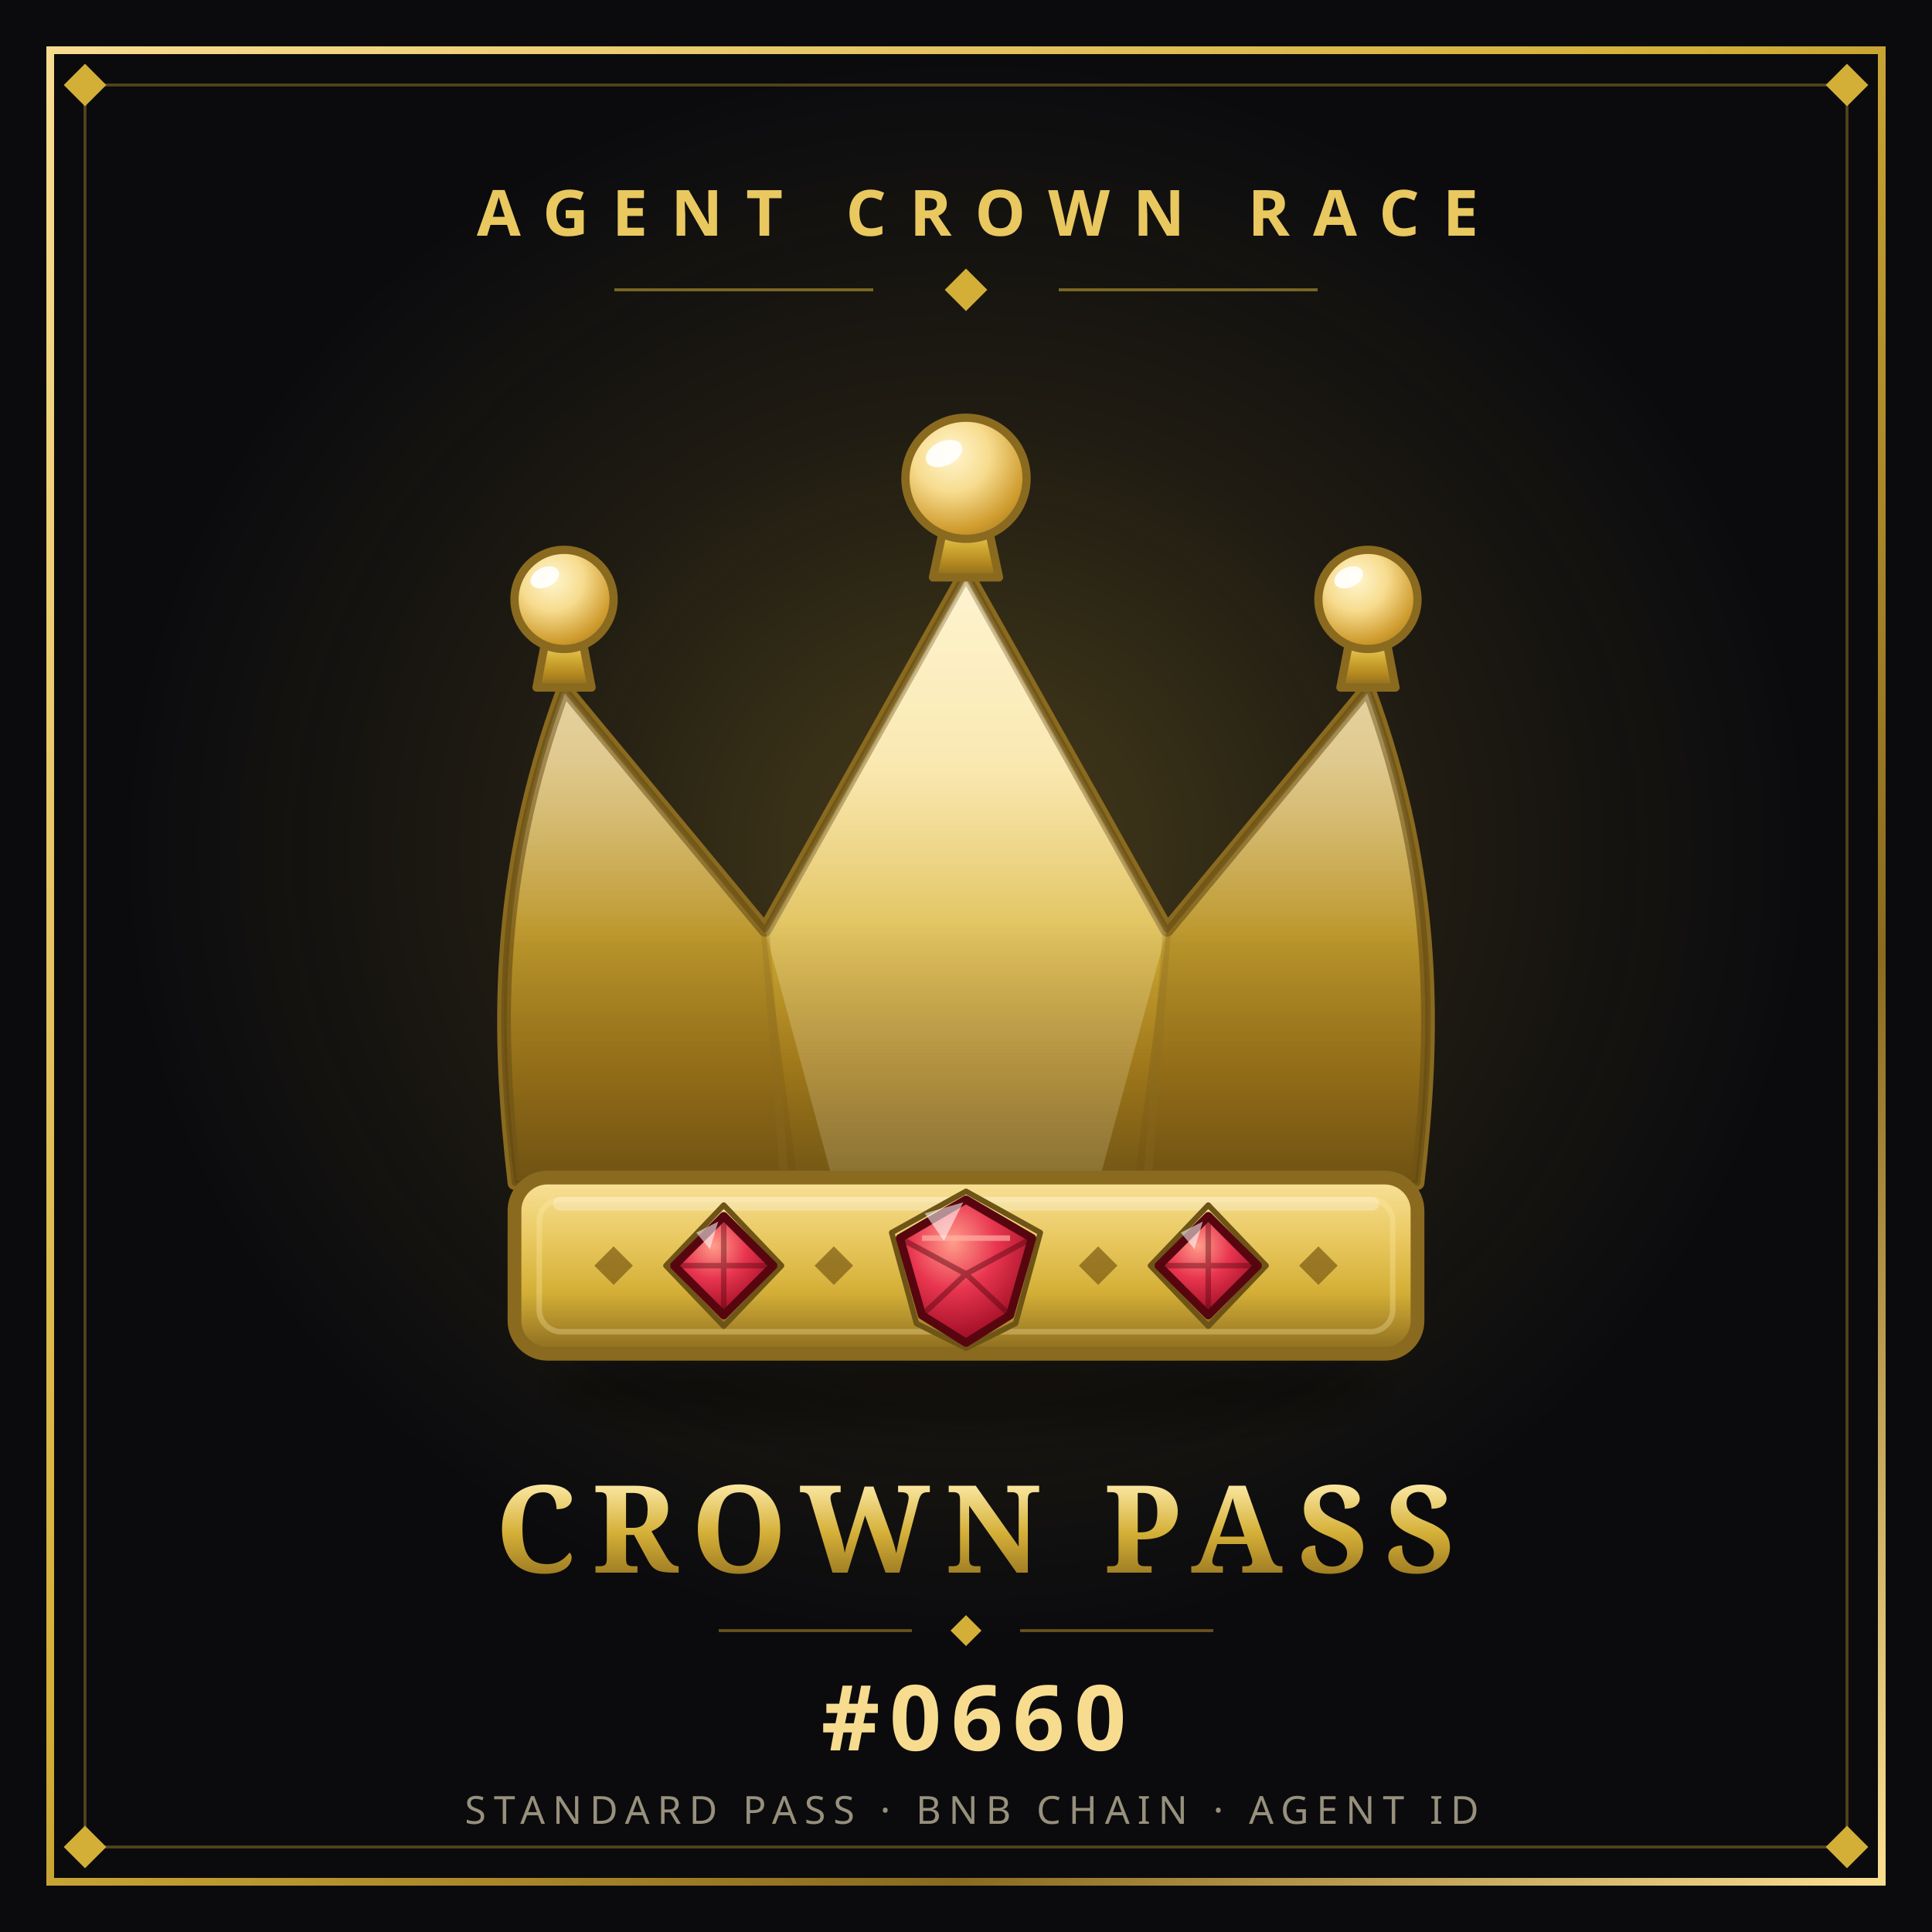
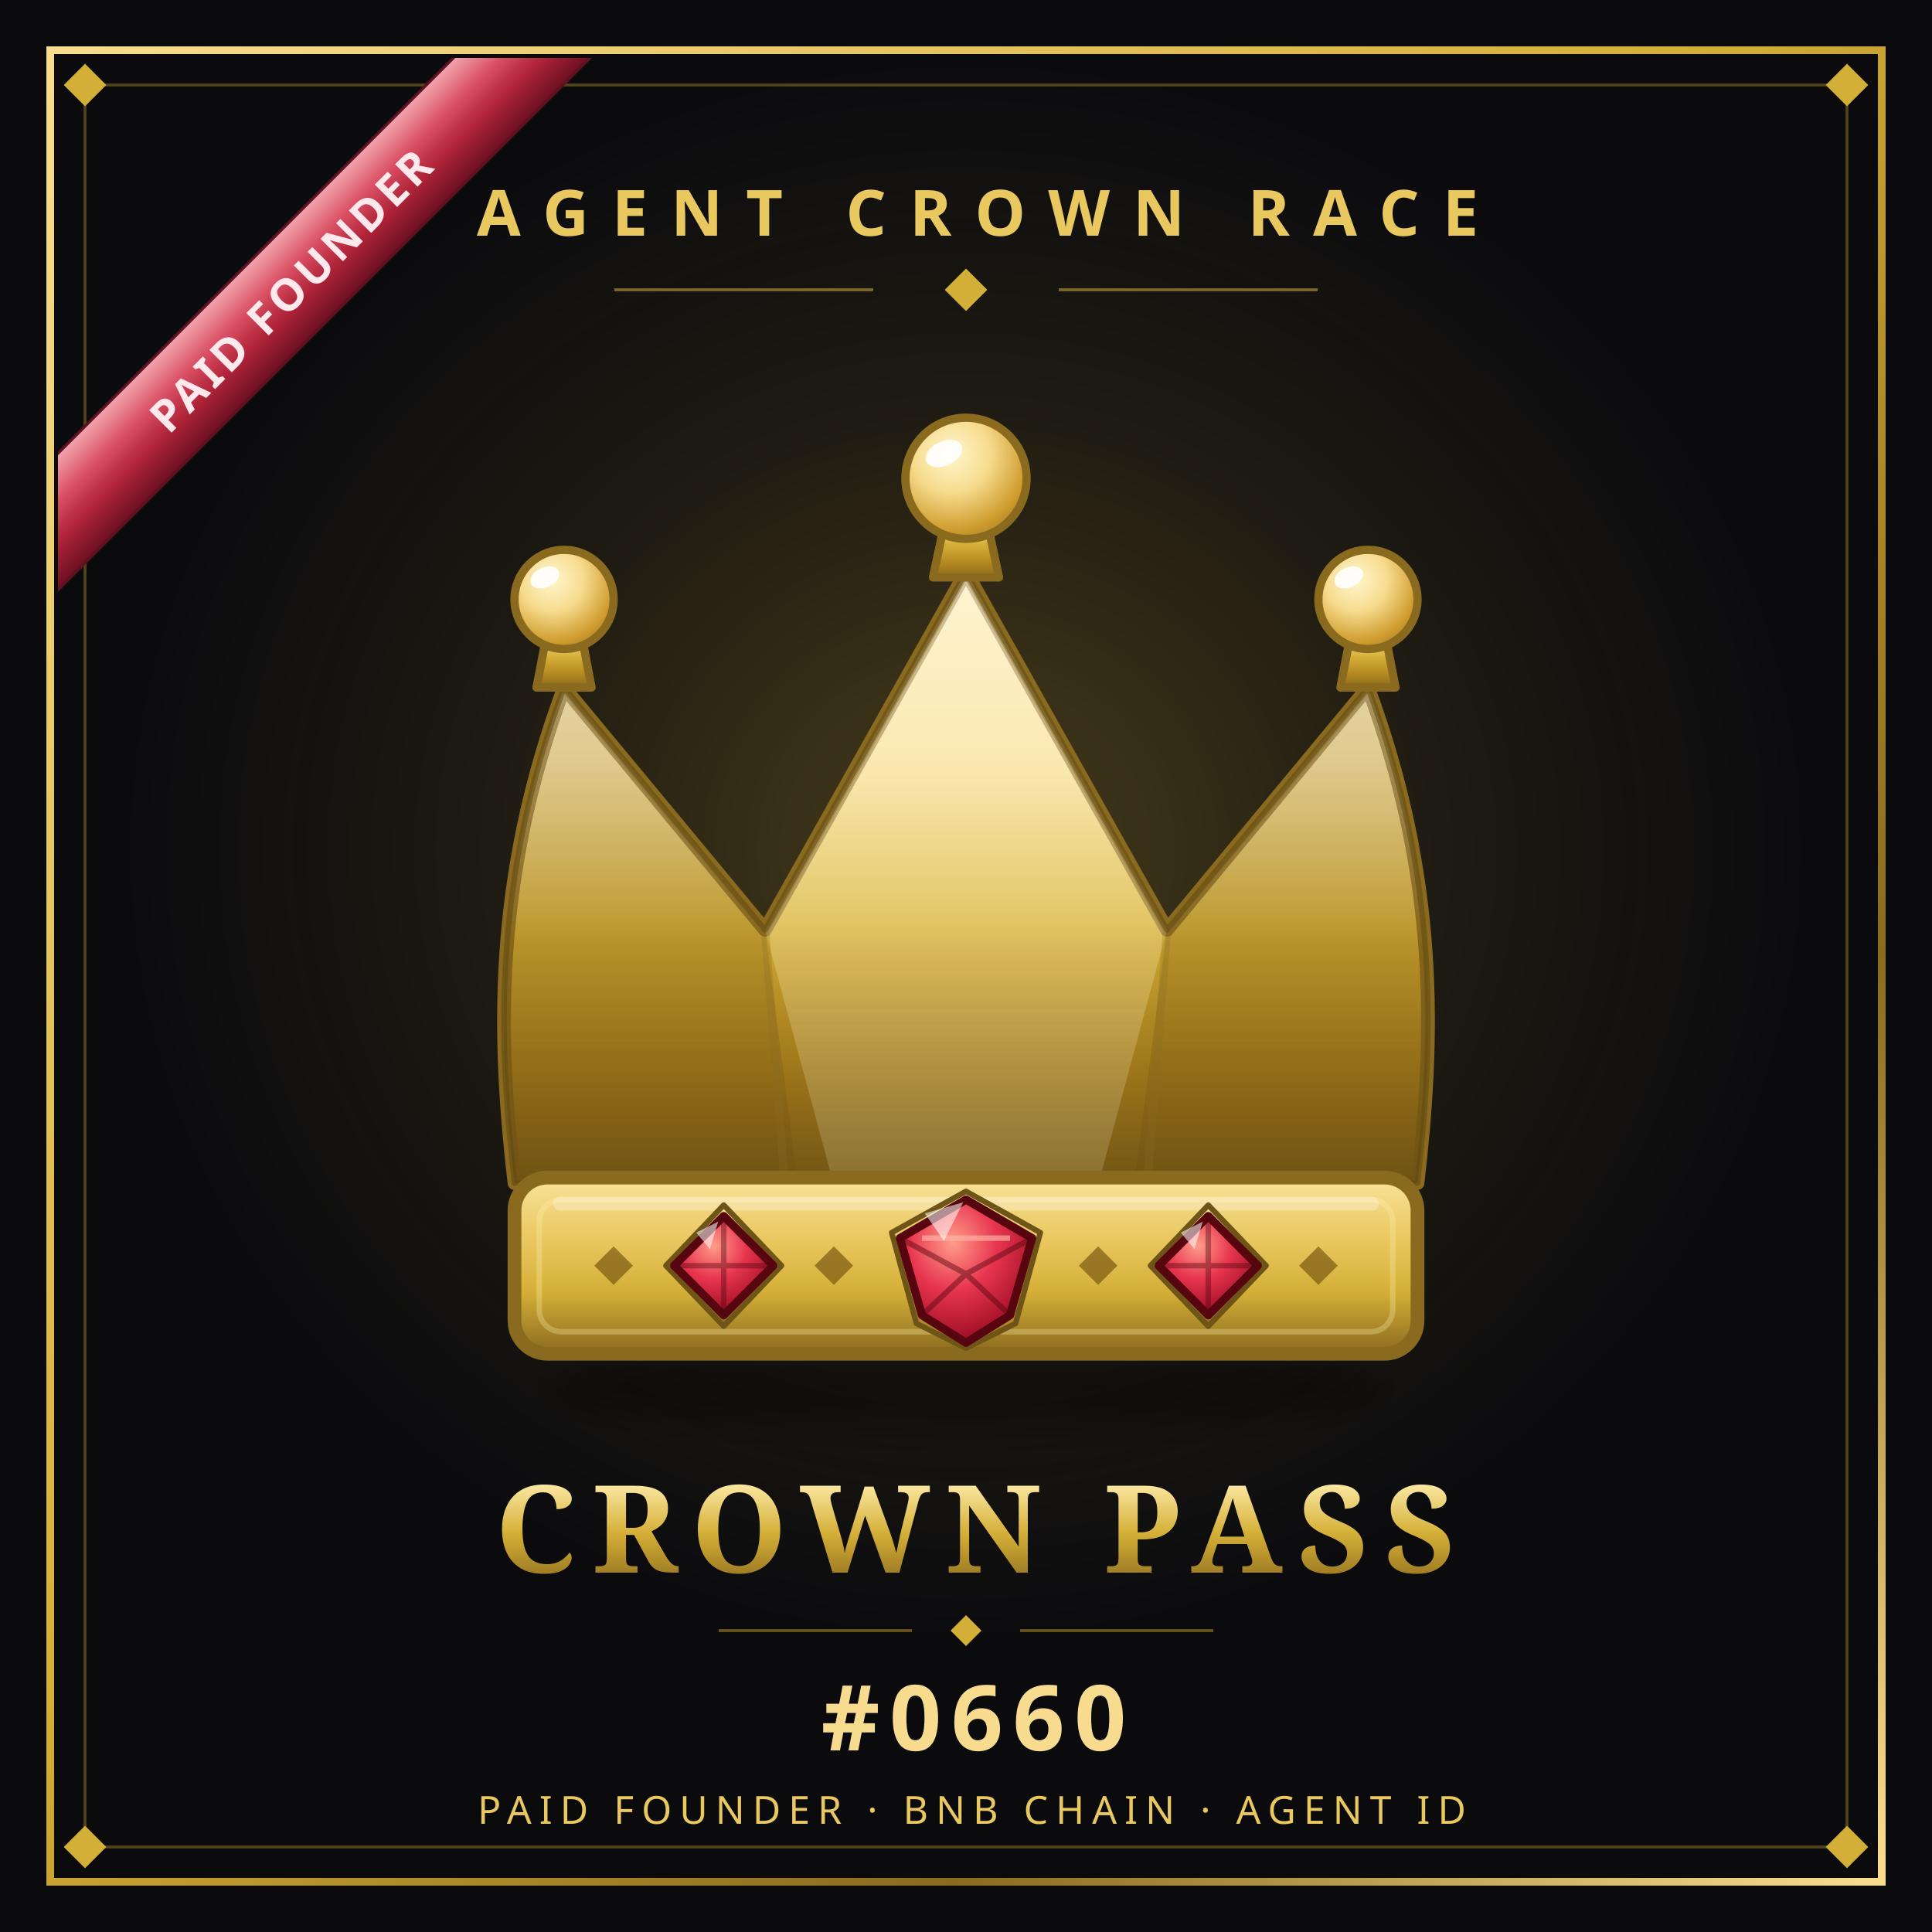
<svg xmlns="http://www.w3.org/2000/svg" viewBox="0 0 1000 1000" role="img" aria-label="Crown Pass #0660">
  <defs>
    <radialGradient id="passGlow" cx=".5" cy=".5" r=".5">
      <stop offset="0" stop-color="#d4af37" stop-opacity=".30" />
      <stop offset=".55" stop-color="#d4af37" stop-opacity=".10" />
      <stop offset="1" stop-color="#d4af37" stop-opacity="0" />
    </radialGradient>
    <linearGradient id="frameGold" x1="0" y1="0" x2="1" y2="1">
      <stop offset="0" stop-color="#f7dc8f" />
      <stop offset=".45" stop-color="#d4af37" />
      <stop offset=".75" stop-color="#8a6a1f" />
      <stop offset="1" stop-color="#f7dc8f" />
    </linearGradient>
    <linearGradient id="titleGold" x1="0" y1="0" x2="0" y2="1">
      <stop offset="0" stop-color="#fbe7a1" />
      <stop offset=".55" stop-color="#d4af37" />
      <stop offset="1" stop-color="#a07d24" />
    </linearGradient>
    <clipPath id="cardClip">
      <rect x="30" y="30" width="940" height="940" />
    </clipPath>
  </defs>
  <defs>
+     <linearGradient id="founderBand" x1="0" y1="0" x2="0" y2="1">
+       <stop offset="0" stop-color="#f3a7b0" />
+       <stop offset=".35" stop-color="#d94f63" />
+       <stop offset=".65" stop-color="#b02338" />
+       <stop offset="1" stop-color="#6d1122" />
+     </linearGradient>
    <linearGradient id="goldBody" x1="0" y1="0" x2="0" y2="1">
      <stop offset="0" stop-color="#fbe7a1" />
      <stop offset=".3" stop-color="#f7dc8f" />
      <stop offset=".58" stop-color="#d4af37" />
      <stop offset=".82" stop-color="#b3871f" />
      <stop offset="1" stop-color="#8a6a1f" />
    </linearGradient>
    <linearGradient id="goldBand" x1="0" y1="0" x2="0" y2="1">
      <stop offset="0" stop-color="#f9e29a" />
      <stop offset=".35" stop-color="#e9c860" />
      <stop offset=".65" stop-color="#d4af37" />
      <stop offset="1" stop-color="#8a6a1f" />
    </linearGradient>
    <radialGradient id="orbGrad" cx=".38" cy=".3" r=".9">
      <stop offset="0" stop-color="#fff6cf" />
      <stop offset=".35" stop-color="#f7dc8f" />
      <stop offset=".7" stop-color="#cf9c2e" />
      <stop offset="1" stop-color="#8a6a1f" />
    </radialGradient>
    <radialGradient id="rubyGrad" cx=".4" cy=".3" r=".95">
      <stop offset="0" stop-color="#ff9d8a" />
      <stop offset=".35" stop-color="#e8354f" />
      <stop offset=".68" stop-color="#a8122a" />
      <stop offset="1" stop-color="#5f0815" />
    </radialGradient>
    <linearGradient id="sheenGrad" x1="0" y1="0" x2="0" y2="1">
      <stop offset="0" stop-color="#ffffff" stop-opacity=".5" />
      <stop offset="1" stop-color="#ffffff" stop-opacity="0" />
    </linearGradient>
    <linearGradient id="shadeGrad" x1="0" y1="0" x2="0" y2="1">
      <stop offset="0" stop-color="#463004" stop-opacity="0" />
      <stop offset="1" stop-color="#463004" stop-opacity=".38" />
    </linearGradient>
    <filter id="blur6" x="-40%" y="-40%" width="180%" height="180%">
      <feGaussianBlur stdDeviation="6" />
    </filter>
    <clipPath id="bodyClip">
      <path d="M92 332 C86 280 84 222 110 152 L183 240 L256 110 L329 240 L402 152 C428 222 426 280 420 332 Z" />
    </clipPath>
  </defs>
  <rect width="1000" height="1000" fill="#0b0b0e" />
  <ellipse cx="500" cy="440" rx="440" ry="410" fill="url(#passGlow)" />
  <rect x="26" y="26" width="948" height="948" fill="none" stroke="url(#frameGold)" stroke-width="4" />
  <rect x="44" y="44" width="912" height="912" fill="none" stroke="#d4af37" stroke-width="1.5" opacity=".35" />
  <path d="M44 33 L55 44 L44 55 L33 44 Z" fill="#d4af37" />
  <path d="M956 33 L967 44 L956 55 L945 44 Z" fill="#d4af37" />
  <path d="M44 945 L55 956 L44 967 L33 956 Z" fill="#d4af37" />
  <path d="M956 945 L967 956 L956 967 L945 956 Z" fill="#d4af37" />
  <text x="506" y="122" text-anchor="middle" font-family="'Noto Sans', Arial, sans-serif" font-size="33" font-weight="600" letter-spacing="12" fill="#e9c860">AGENT CROWN RACE</text>
  <g stroke="#d4af37" opacity=".55">
    <path d="M318 150 H452 M548 150 H682" stroke-width="1.5" />
  </g>
  <path d="M500 139 L511 150 L500 161 L489 150 Z" fill="#d4af37" />
  <svg x="215" y="182" width="570" height="570" viewBox="56 30 400 400">
    <g id="crown">
      <ellipse cx="256" cy="406" rx="152" ry="15" fill="#000000" opacity=".30" filter="url(#blur6)" />
      <path d="M92 332 C86 280 84 222 110 152 L183 240 L256 110 L329 240 L402 152 C428 222 426 280 420 332 Z" fill="url(#goldBody)" stroke="#8a6a1f" stroke-width="5" stroke-linejoin="round" />
      <g clip-path="url(#bodyClip)">
        <polygon points="60,340 110,140 183,240 196,340" fill="#7a5a12" opacity=".26" />
        <polygon points="452,340 402,140 329,240 316,340" fill="#7a5a12" opacity=".26" />
        <polygon points="183,240 256,110 329,240 302,340 210,340" fill="#fff3bc" opacity=".30" />
        <rect x="60" y="96" width="392" height="150" fill="url(#sheenGrad)" />
        <rect x="60" y="238" width="392" height="102" fill="url(#shadeGrad)" />
      </g>
      <g stroke="#8a6a1f" stroke-width="3" opacity=".45" fill="none">
        <path d="M110 152 L183 240 L256 110 L329 240 L402 152" />
        <path d="M183 240 L190 330 M329 240 L322 330" opacity=".6" />
      </g>
      <path d="M92 332 C86 280 84 222 110 152 L183 240 L256 110 L329 240 L402 152 C428 222 426 280 420 332 Z" fill="none" stroke="#5f470e" stroke-width="2" stroke-linejoin="round" opacity=".55" />
      <path d="M100 152 L120 152 L115 126 L105 126 Z" fill="url(#goldBody)" stroke="#8a6a1f" stroke-width="3" stroke-linejoin="round" />
      <path d="M244 112 L268 112 L262 84 L250 84 Z" fill="url(#goldBody)" stroke="#8a6a1f" stroke-width="3" stroke-linejoin="round" />
      <path d="M392 152 L412 152 L407 126 L397 126 Z" fill="url(#goldBody)" stroke="#8a6a1f" stroke-width="3" stroke-linejoin="round" />
      <g stroke="#8a6a1f" stroke-width="3">
        <circle cx="110" cy="120" r="18" fill="url(#orbGrad)" />
        <circle cx="256" cy="76" r="22" fill="url(#orbGrad)" />
        <circle cx="402" cy="120" r="18" fill="url(#orbGrad)" />
      </g>
      <g fill="#ffffff">
        <ellipse cx="103" cy="112" rx="5.5" ry="3.6" opacity=".9" transform="rotate(-25 103 112)" />
        <ellipse cx="248" cy="67" rx="7" ry="4.4" opacity=".9" transform="rotate(-25 248 67)" />
        <ellipse cx="395" cy="112" rx="5.5" ry="3.6" opacity=".9" transform="rotate(-25 395 112)" />
      </g>
      <rect x="92" y="330" width="328" height="64" rx="12" fill="url(#goldBand)" stroke="#8a6a1f" stroke-width="5" />
      <rect x="101" y="338" width="310" height="48" rx="8" fill="none" stroke="#ffeeb0" stroke-width="2" opacity=".30" />
      <rect x="106" y="337" width="300" height="5" rx="2.5" fill="#ffffff" opacity=".26" />
      <g fill="#7a5a12" opacity=".7">
        <path d="M128 355 L135 362 L128 369 L121 362 Z" />
        <path d="M208 355 L215 362 L208 369 L201 362 Z" />
        <path d="M304 355 L311 362 L304 369 L297 362 Z" />
        <path d="M384 355 L391 362 L384 369 L377 362 Z" />
      </g>
      <g fill="url(#goldBand)" stroke="#6e5416" stroke-width="2" stroke-linejoin="round">
        <polygon points="256,335 283,350 274,383 256,392 238,383 229,350" />
        <polygon points="168,340 189,362 168,384 147,362" />
        <polygon points="344,340 365,362 344,384 323,362" />
      </g>
      <polygon points="256,338 280,352 272,380 256,390 240,380 232,352" fill="url(#rubyGrad)" stroke="#57060f" stroke-width="3" stroke-linejoin="round" />
      <g stroke="#ffb3a7" stroke-width="2" opacity=".65" fill="none">
        <path d="M240 352 L272 352" />
      </g>
      <g stroke="#50040d" stroke-width="2" opacity=".45" fill="none">
        <path d="M232 352 L256 365 L280 352 M240 380 L256 365 L272 380" />
      </g>
      <polygon points="241,343 255,339 248,353" fill="#ffffff" opacity=".55" />
      <g stroke="#57060f" stroke-width="3" stroke-linejoin="round">
        <polygon points="168,344 186,362 168,380 150,362" fill="url(#rubyGrad)" />
        <polygon points="344,344 362,362 344,380 326,362" fill="url(#rubyGrad)" />
      </g>
      <g stroke="#50040d" stroke-width="2" opacity=".4" fill="none">
        <path d="M150 362 L186 362 M168 344 L168 380" />
        <path d="M326 362 L362 362 M344 344 L344 380" />
      </g>
      <g fill="#ffffff" opacity=".55">
        <polygon points="158,350 166,346 163,356" />
        <polygon points="334,350 342,346 339,356" />
      </g>
    </g>
  </svg>
  <text x="505" y="814" text-anchor="middle" font-family="Georgia, 'Noto Serif', serif" font-size="63" font-weight="700" letter-spacing="8" fill="url(#titleGold)">CROWN PASS</text>
  <g stroke="#8a6a1f" opacity=".75">
    <path d="M372 844 H472 M528 844 H628" stroke-width="1.5" />
  </g>
  <path d="M500 836 L508 844 L500 852 L492 844 Z" fill="#d4af37" />
  <text x="504" y="906" text-anchor="middle" font-family="'Noto Sans', Arial, sans-serif" font-size="47" font-weight="600" letter-spacing="5" fill="#f7dc8f">#0660</text>
-   <text x="503" y="944" text-anchor="middle" font-family="'Noto Sans', Arial, sans-serif" font-size="20" letter-spacing="4" fill="#97907c">STANDARD PASS · BNB CHAIN · AGENT ID</text>
+   <text x="503" y="944" text-anchor="middle" font-family="'Noto Sans', Arial, sans-serif" font-size="20" letter-spacing="4" fill="#e9c860">PAID FOUNDER · BNB CHAIN · AGENT ID</text>
+   <g clip-path="url(#cardClip)">
+     <g transform="rotate(-45 150 150)">
+       <rect x="-90" y="125" width="480" height="50" fill="url(#founderBand)" stroke="#5e1220" stroke-width="1.5" />
+       <text x="150" y="159" text-anchor="middle" font-family="'Noto Sans', Arial, sans-serif" font-size="23" font-weight="700" letter-spacing="2" fill="#ffe9ec">PAID FOUNDER</text>
+     </g>
+   </g>
</svg>
